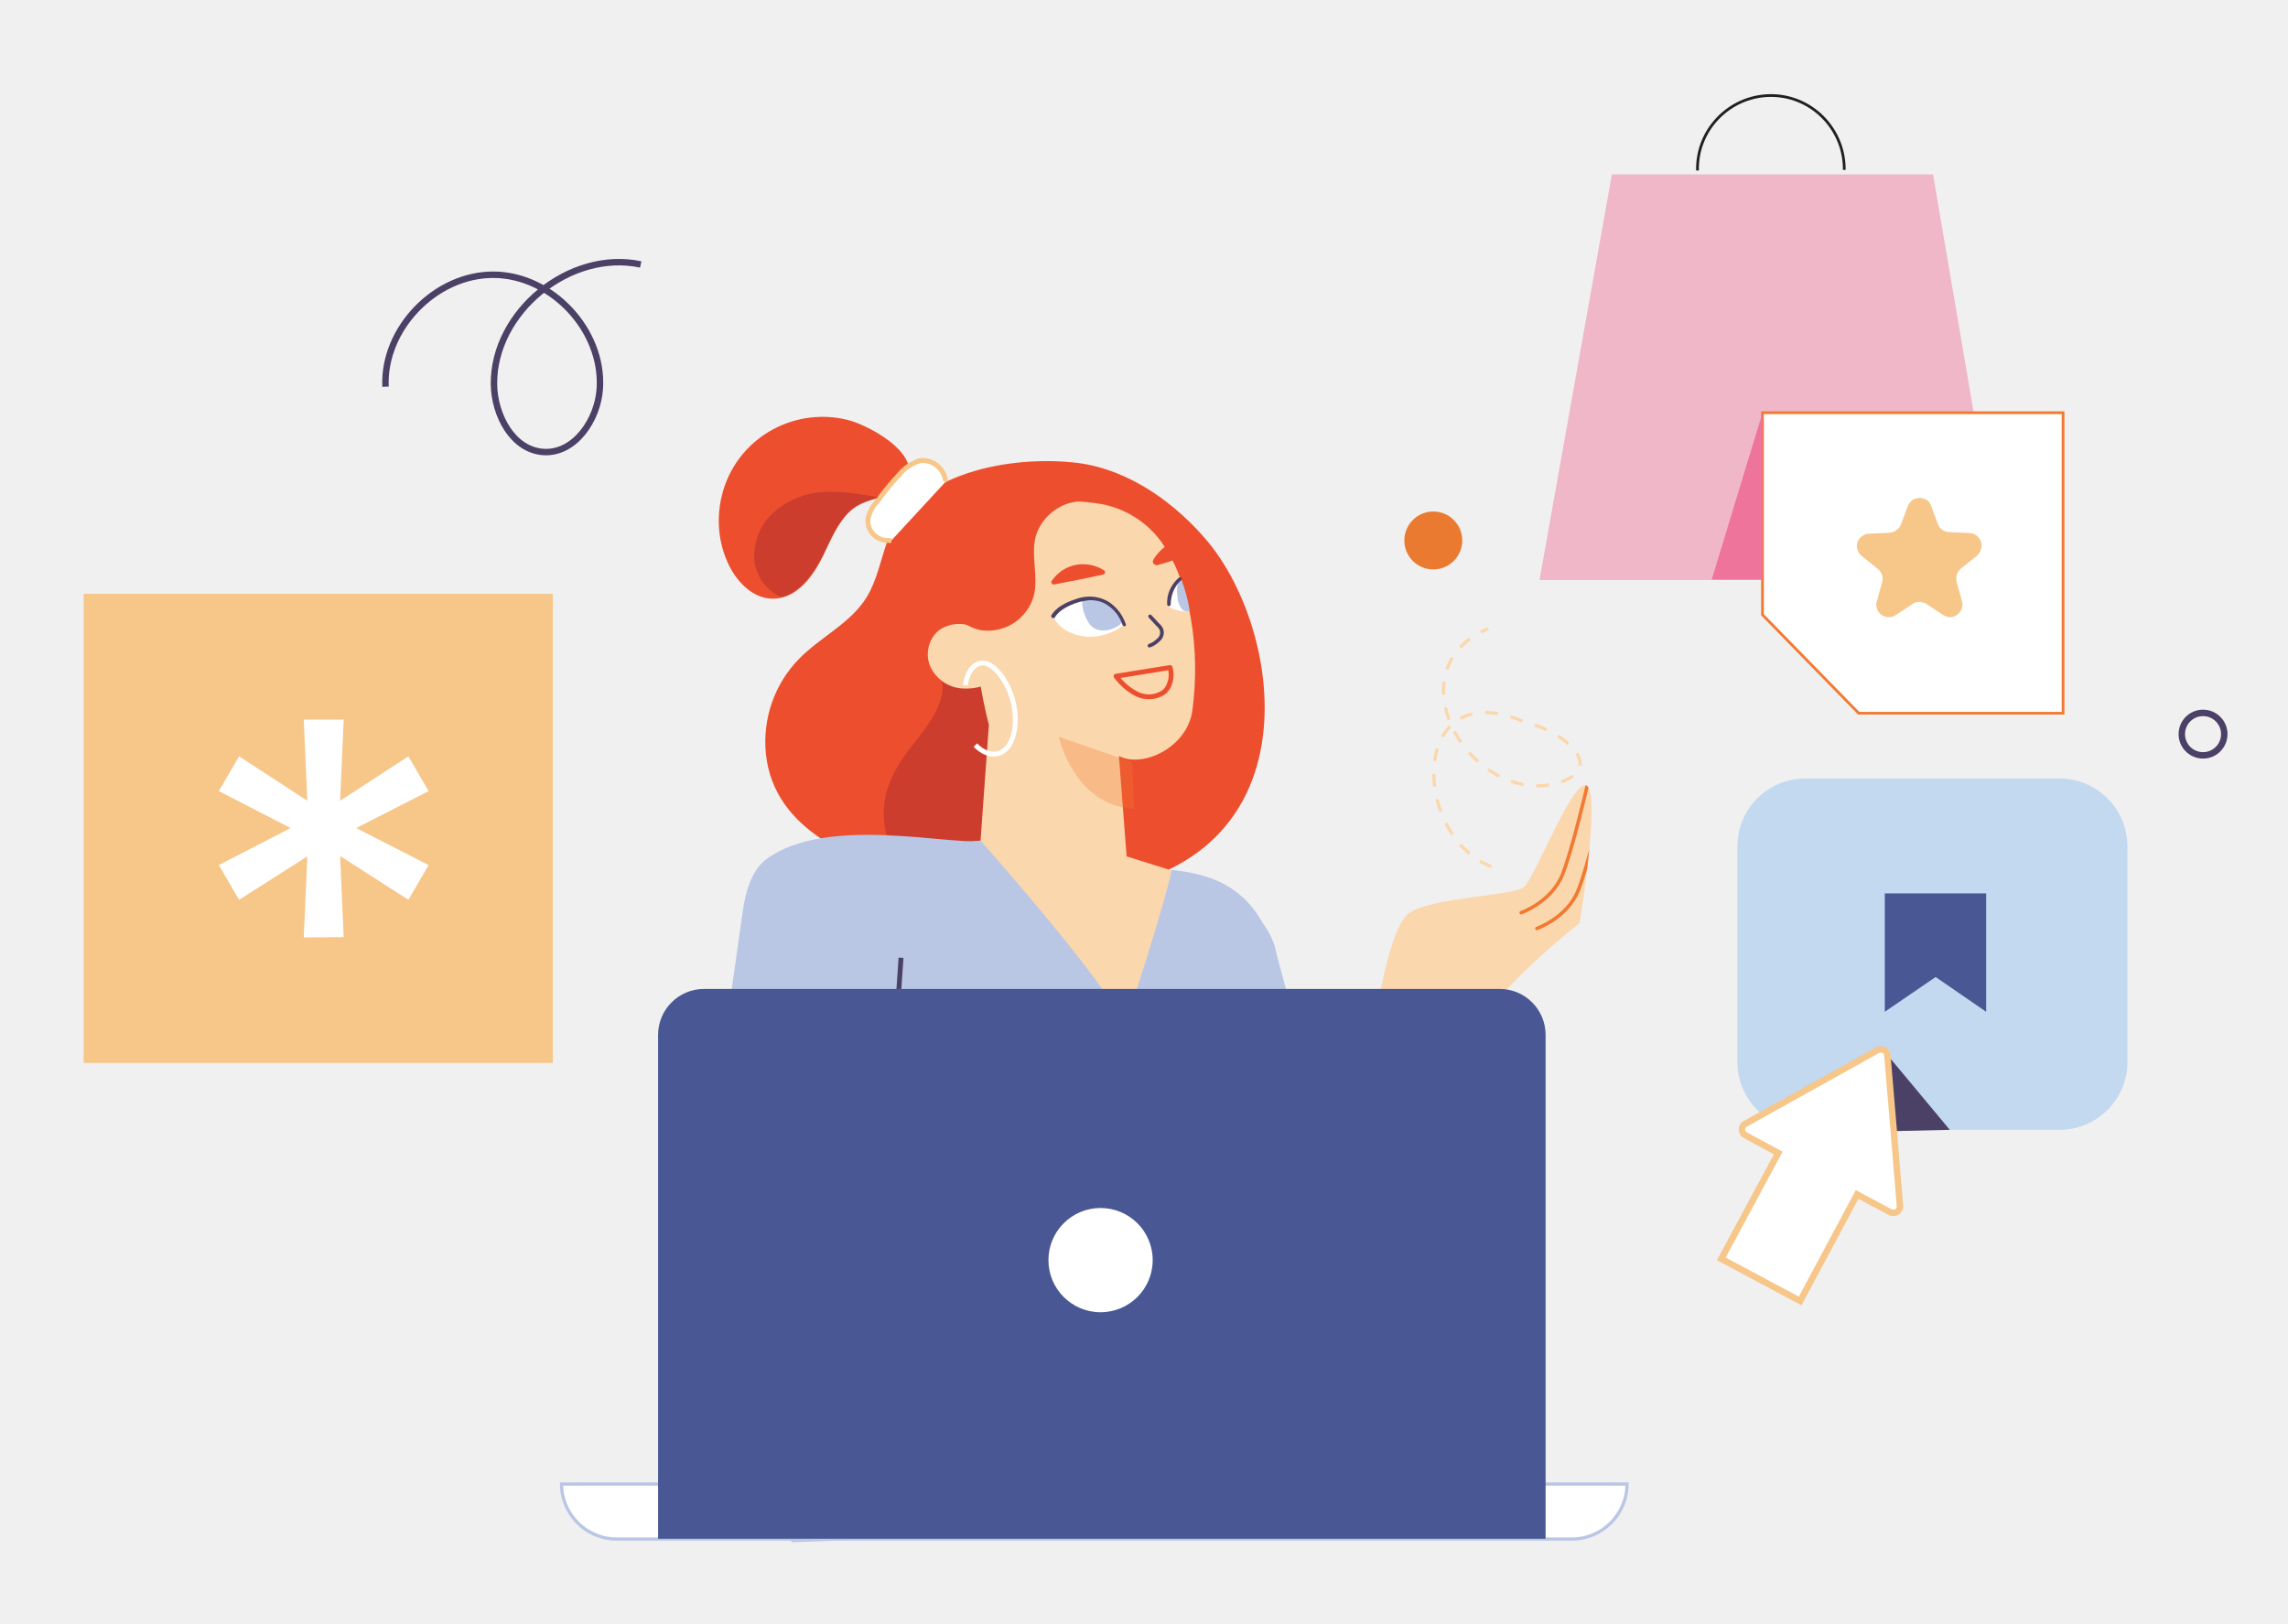
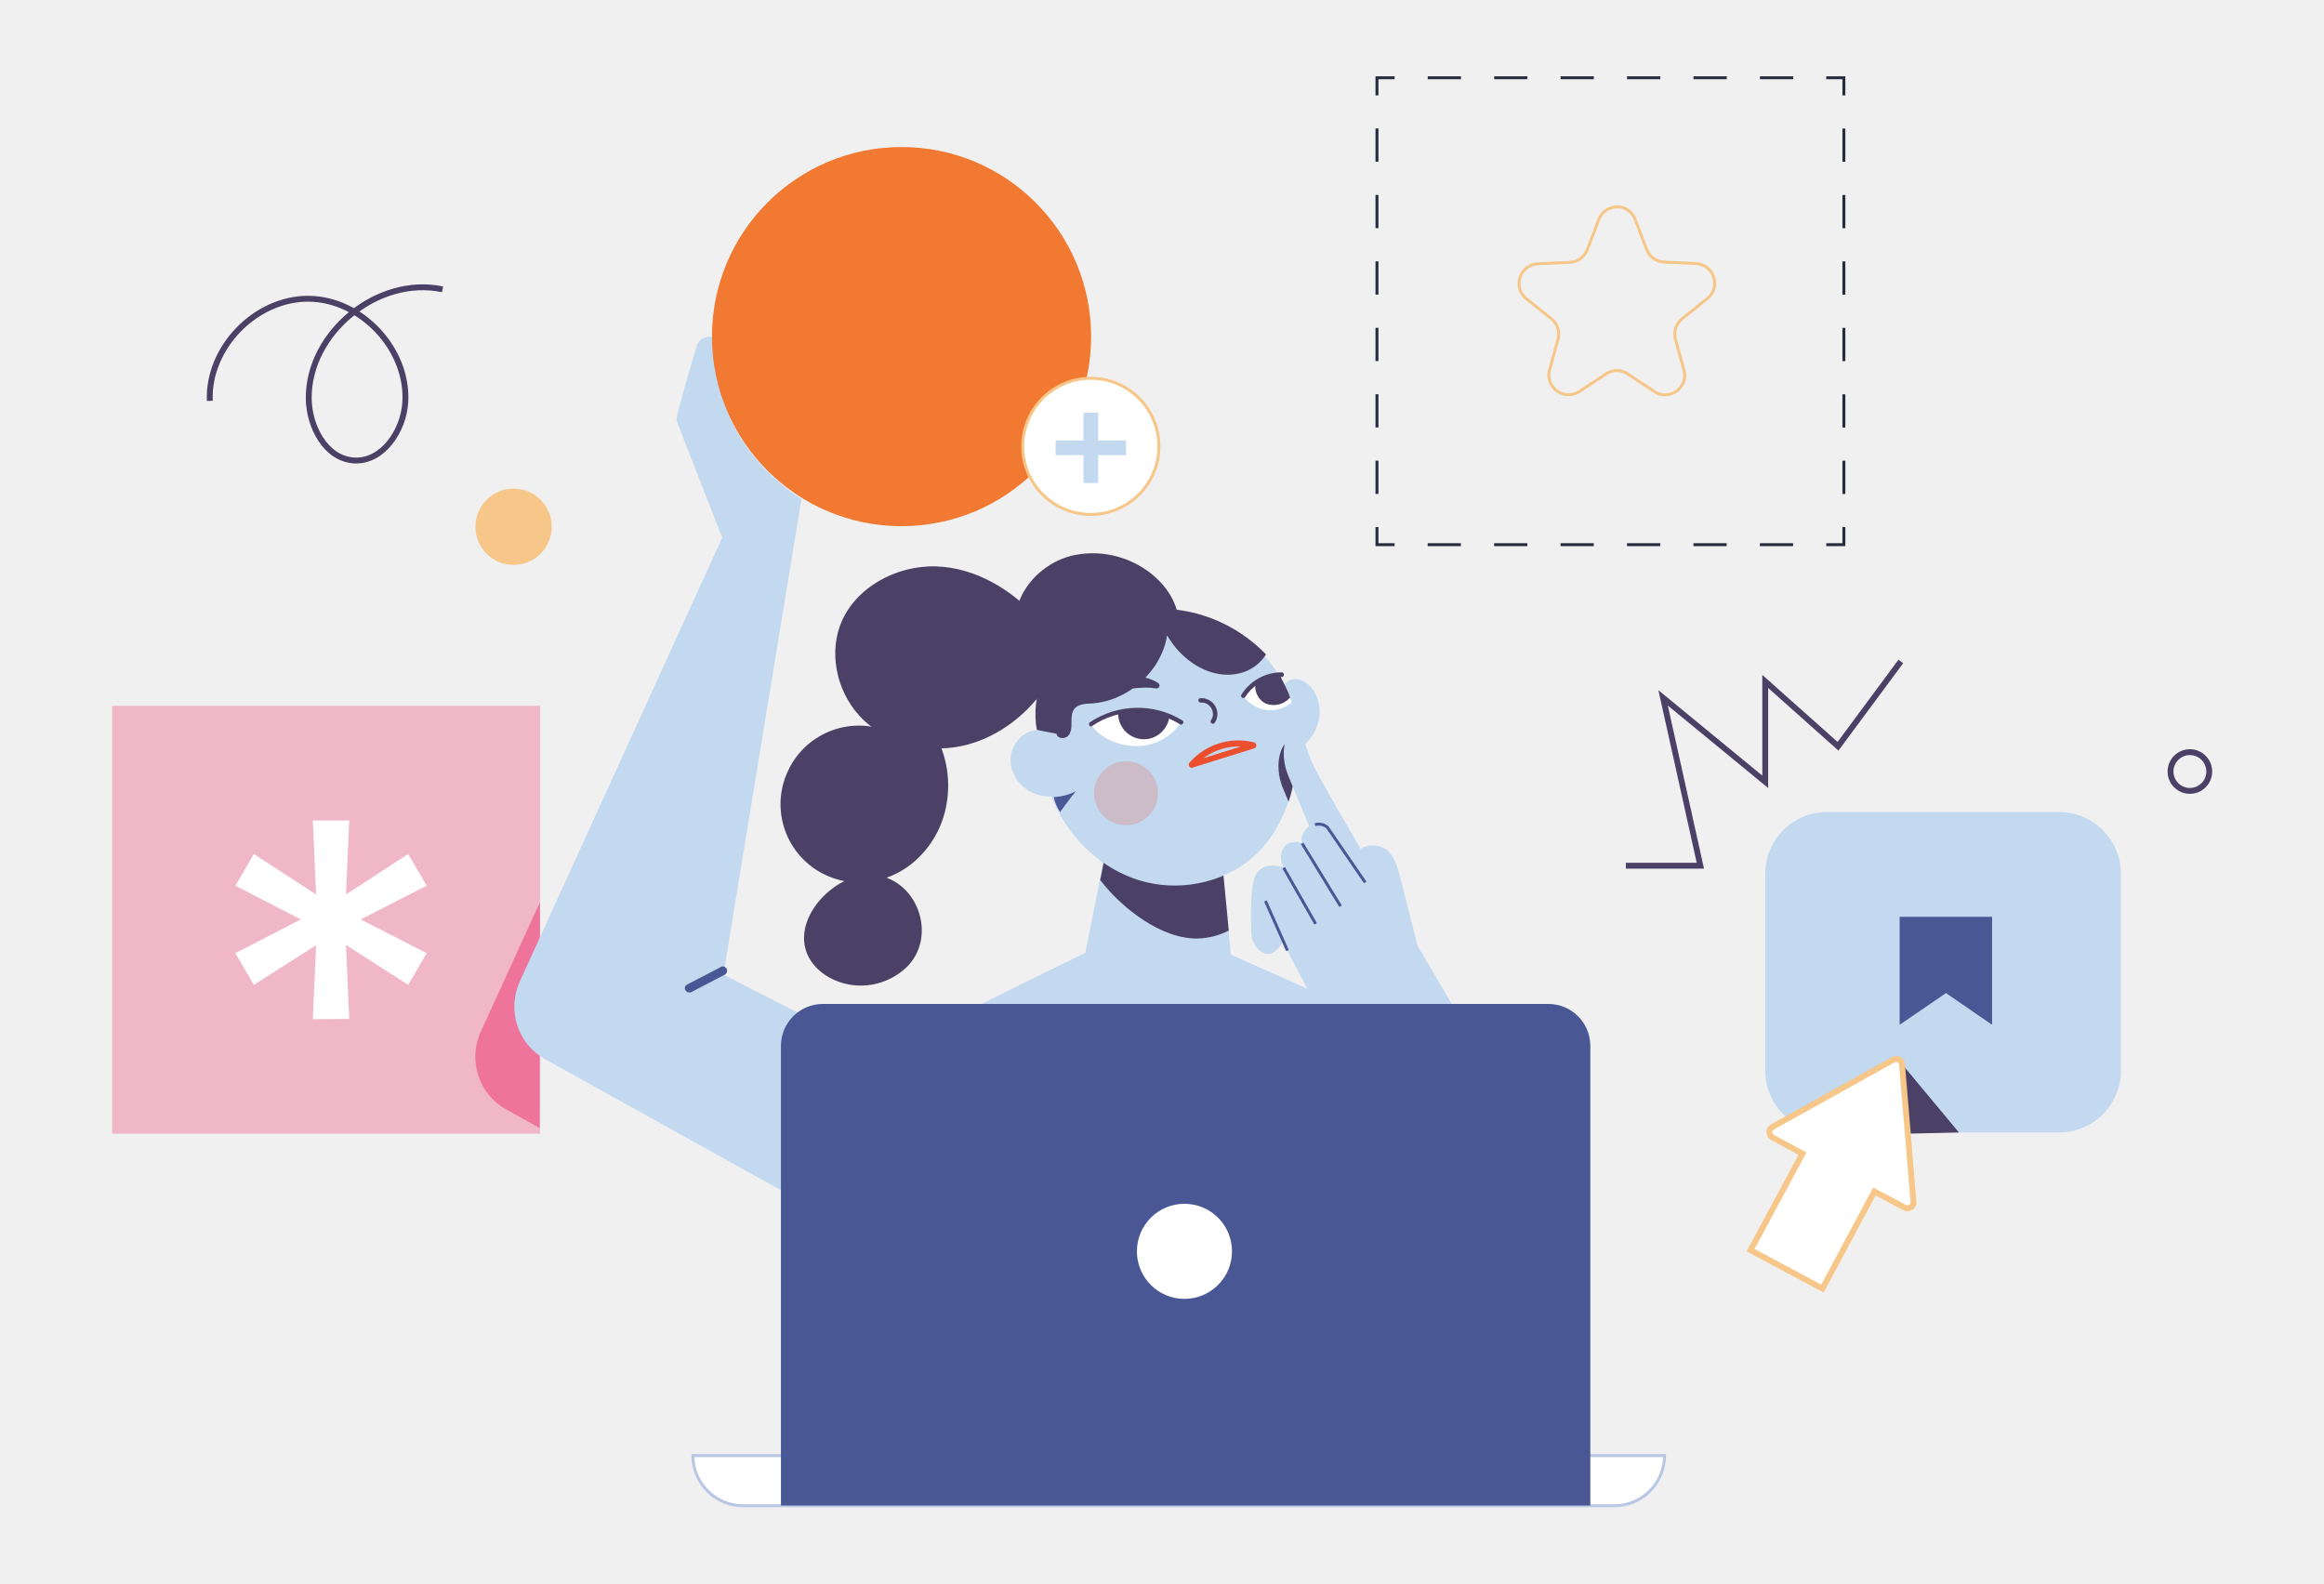
- <svg xmlns="http://www.w3.org/2000/svg" xmlns:xlink="http://www.w3.org/1999/xlink" version="1.1" id="Layer_1" x="0px" y="0px" viewBox="0 0 711 504.8" style="enable-background:new 0 0 711 504.8;" xml:space="preserve">
+ <svg xmlns="http://www.w3.org/2000/svg" version="1.1" id="Layer_1" x="0px" y="0px" viewBox="0 0 791.9 539.5" style="enable-background:new 0 0 791.9 539.5;" xml:space="preserve">
  <style type="text/css">
- 	.st0{clip-path:url(#XMLID_3_);fill:none;stroke:#F27932;stroke-width:1.076;stroke-linecap:round;stroke-linejoin:round;}
- 	.st1{fill:#B9C6E4;}
- 	.st2{fill:#ED4F2E;}
- 	.st3{fill:#CC3D2E;}
- 	.st4{fill:#FFFFFF;stroke:#F7C689;stroke-width:1.513;stroke-miterlimit:10;}
- 	.st5{fill:#FBD7AD;}
- 	.st6{fill:#FFFFFF;}
- 	.st7{fill:#4B4065;}
- 	.st8{fill:none;stroke:#FFFFFF;stroke-width:1.513;stroke-miterlimit:10;}
- 	.st9{fill:none;stroke:#4B4065;stroke-width:1.135;stroke-linecap:round;stroke-linejoin:round;}
- 	.st10{fill:none;stroke:#ED4F2E;stroke-width:1.513;stroke-linecap:round;stroke-linejoin:round;}
- 	.st11{opacity:0.3;fill:#F27932;enable-background:new    ;}
- 	.st12{fill:none;stroke:#4B4065;stroke-width:1.513;stroke-miterlimit:10;}
- 	.st13{fill:#EA7A2F;}
- 	.st14{fill:none;stroke:#4B4065;stroke-width:2;stroke-miterlimit:10;}
- 	.st15{fill:#F7C689;}
- 	.st16{fill:#FFFFFF;stroke:#B9C6E4;stroke-miterlimit:10;}
- 	.st17{fill:#495894;}
- 	.st18{fill:#C2D9F0;}
- 	.st19{fill:#FFFFFF;stroke:#F7C689;stroke-width:2;stroke-miterlimit:10;}
- 	.st20{opacity:0.46;fill:#EF749B;enable-background:new    ;}
- 	.st21{fill:none;stroke:#231F20;stroke-width:0.849;stroke-miterlimit:10;}
- 	.st22{fill:#FFFFFF;stroke:#F27932;stroke-width:0.849;stroke-miterlimit:10;}
- 	.st23{fill:#EF749B;}
- 	.st24{fill:none;stroke:#FBD7AD;stroke-miterlimit:10;stroke-dasharray:4;}
+ 	.st0{fill:#F7C689;}
+ 	.st1{fill:none;stroke:#4B4065;stroke-width:2;stroke-miterlimit:10;}
+ 	.st2{fill:#C2D9F0;}
+ 	.st3{fill:#4B4065;}
+ 	.st4{fill:#FFFFFF;}
+ 	.st5{fill:#ED4F2E;}
+ 	.st6{fill:#495894;}
+ 	.st7{opacity:0.46;fill:#EF749B;enable-background:new    ;}
+ 	.st8{fill:#EF749B;}
+ 	.st9{fill:#F27932;}
+ 	.st10{fill:#FFFFFF;stroke:#F7C689;stroke-miterlimit:10;}
+ 	.st11{fill:#FFFFFF;stroke:#B9C6E4;stroke-miterlimit:10;}
+ 	.st12{fill:none;stroke:#262D3D;stroke-miterlimit:10;}
+ 	.st13{fill:none;stroke:#262D3D;stroke-miterlimit:10;stroke-dasharray:11.32,11.32;}
+ 	.st14{fill:#C2D9F0;stroke:#495894;stroke-miterlimit:10;}
+ 	.st15{fill:none;stroke:#495894;stroke-miterlimit:10;}
+ 	.st16{opacity:0.21;fill:#ED4F2E;enable-background:new    ;}
+ 	.st17{fill:#FFFFFF;stroke:#F7C689;stroke-width:2;stroke-miterlimit:10;}
+ 	.st18{fill:none;stroke:#F7C689;stroke-miterlimit:10;}
</style>
-   <g>
-     <defs>
-       <path id="XMLID_1_" d="M426.4,324.1c0,0,4.3-35.3,11.5-40.3c7.2-5,32.4-5.2,35.8-8.2c3.3-3,15.7-35,19.6-31.2s-2.4,42.5-2.4,42.5    s-30.7,24.1-31.8,35C457.9,332.7,426.4,324.1,426.4,324.1z" />
-     </defs>
-     <use xlink:href="#XMLID_1_" style="overflow:visible;fill:#FBD7AD;" />
-     <clipPath id="XMLID_3_">
-       <use xlink:href="#XMLID_1_" style="overflow:visible;" />
-     </clipPath>
-     <path class="st0" d="M472.7,283.7c0,0,9.5-3.3,12.9-12c3.1-7.9,7.6-27.3,7.6-27.3" />
-     <path class="st0" d="M477.6,288.6c0,0,9.5-3.3,12.9-12c3.1-7.9,7.6-27.3,7.6-27.3" />
+   <g id="Layer_1-2">
+     <circle class="st0" cx="175" cy="179.5" r="13" />
+     <circle class="st1" cx="746.2" cy="262.9" r="6.6" />
+     <path class="st2" d="M331.8,343.6c0.9-0.9,38-18.9,38-18.9l6.2-31l40.5,1.4l2.9,30.2l45.6,20.3" />
+     <path class="st3" d="M418.7,317.1l-2.1-21.9l-40.5-1.4l-1.2,6.1c4.2,5.4,9.3,10.1,15,13.8c5.5,3.5,11.7,6.2,18.2,6.1   C411.8,319.7,415.4,318.8,418.7,317.1z" />
+     <path class="st2" d="M392.2,210c13.2-2,27.2,2.8,36.9,11.9c12.1,11.3,14.4,26.9,11.9,42.8c-1.5,9.9-5.8,19.6-13.1,26.5   c-9.6,9.1-24.1,12.5-37,9.5s-24-12.3-30.2-24c-3.8-7.4-5.8-15.6-6-23.9c-0.1-7.8,1.5-12.9,5.2-19.4   C366.9,221.3,378.4,212.1,392.2,210z" />
+     <path class="st2" d="M361.7,253c-2.2-4-7.9-5.4-11.9-3.2c-4.1,2.3-6.2,7-5.2,11.6c1.1,4.5,4.5,8.1,9,9.4c4.4,1.3,9.2,0.6,13.2-1.7" />
+     <path class="st4" d="M371.7,246.8c9.2-6.2,21.3-6.5,30.7-0.6c-3.1,4.6-8.2,7.6-13.7,8C383.3,254.6,375.6,252.6,371.7,246.8z" />
+     <path class="st2" d="M437.9,232.9c1.6-1.5,3.8-1.9,5.8-1c1.9,0.9,3.4,2.4,4.4,4.3c4.2,7.9-0.4,17.5-8.5,20.5" />
+     <path class="st3" d="M372.1,247.4c9-6.1,20.7-6.3,30-0.6c0.8,0.5,1.6-0.8,0.8-1.3c-9.7-6-22-5.7-31.5,0.6   C370.6,246.7,371.4,248,372.1,247.4L372.1,247.4z" />
+     <path class="st3" d="M381,242.9c-0.1,4.9,3.8,8.9,8.6,9c4.3,0.1,8-3,8.8-7.2C393,242.1,386.9,241.5,381,242.9z" />
+     <path class="st3" d="M409.1,239.4c2.2-0.2,4,1.5,4.2,3.6c0.1,0.9-0.2,1.8-0.7,2.5c-0.5,0.8,0.8,1.6,1.3,0.8c1.7-2.5,1-5.8-1.5-7.5   c-1-0.6-2.1-1-3.3-0.9C408.1,237.9,408.1,239.4,409.1,239.4z" />
+     <path class="st5" d="M427.4,253c-6.2-1.6-12.8-0.4-18.1,3.3c-1.5,1-2.8,2.3-4,3.6c-0.6,0.7,0,2,1,1.7c7-2.2,14.1-4.4,21.1-6.6   c1.2-0.4,0.7-2.3-0.5-1.9c-7,2.2-14.1,4.4-21.1,6.6l1,1.7c5-5.8,12.8-8.3,20.2-6.4c0.5,0.1,1-0.3,1.1-0.9   C428.1,253.6,427.9,253.2,427.4,253z" />
+     <path class="st6" d="M361.2,276.7c1.8-2.3,3.5-4.8,5.4-7.1c-2.3,1.2-4.9,1.9-7.5,2C359.4,273.4,360.2,275.1,361.2,276.7z" />
+     <path class="st3" d="M360,250c0.1,1.6,2.7,2,3.9,0.8s1.2-3,1.2-4.6s0-3.4,1-4.7c1.4-1.6,3.8-1.7,5.9-1.8   c12.4-0.8,23.7-10.9,25.7-23.2c3.5,6.1,9.5,11.3,16.3,12.9s13.6-0.5,17.4-6.4c-8.2-8.5-19.2-14-31-15.3c-12-1.6-24.8,1.2-34.3,8.8   s-15,20.3-12.8,32.2C355.6,249.2,357.8,249.6,360,250z" />
+     <path class="st3" d="M401.7,213.3c0.2-8.2-5.4-15.6-12.4-19.9c-7.2-4.5-16-6-24.3-4c-8.1,2.1-15.3,8.3-18,16.3s-0.6,17.6,5.6,23.2   s16.4,6.7,23.4,2" />
+     <path class="st3" d="M354.1,211.3c-9-10.2-21.6-17.9-35.2-18.3s-27.8,7.3-32.6,20c-4.1,11.1-0.5,24.3,8,32.4   c8.5,8.1,21.3,11.2,32.9,8.9c11.6-2.3,21.8-9.8,28.6-19.4" />
+     <path class="st4" d="M435.8,230c-5,0.3-9.5,3-12.1,7.2c2,2.7,5,4.5,8.3,4.8c2.9,0.2,5.8-0.7,8.1-2.6C439,235,438.1,233.8,435.8,230   z" />
+     <rect x="38.2" y="240.5" class="st7" width="145.8" height="145.8" />
+     <path class="st8" d="M184,307.4l-20.2,44.2c-4.4,9.7-0.7,21.2,8.6,26.4l11.5,6.4L184,307.4z" />
+     <path class="st3" d="M303.1,249.4c-13.6-5.8-29.3,0.6-35,14.2c-5.8,13.6,0.6,29.3,14.2,35c2.4,1,5,1.7,7.6,2   c7.5,0.7,14.9-1.6,20.8-6.3c5.8-4.7,9.9-11.3,11.5-18.6c2-8.9,0.6-18.3-4-26.2" />
+     <path class="st3" d="M439.6,237.7c-2.1,2.4-5.5,3.2-8.4,2c-2.7-1.4-4-4.5-3.3-7.4c2.6-1.2,5.5-1.9,8.3-2   C437.4,232.7,438.9,235.3,439.6,237.7z" />
+     <path class="st3" d="M274.5,323.5c2.1,7.3,9.9,11.9,17.5,12.3c6.5,0.4,12.9-2.1,17.5-6.8c9.6-10.4,3.3-28.6-10.8-30.8   C286.3,296.3,270.9,310.9,274.5,323.5z" />
+     <path class="st3" d="M376.7,236.1c-0.2,0-0.3-0.1-0.4-0.2c-0.1-0.2-0.1-0.4,0.1-0.6c2.8-2.7,6.6-4.2,10.5-4.2   c2.7,0,5.4,0.7,7.7,2.2c0.2,0.1,0.3,0.4,0.2,0.6c-0.1,0.2-0.3,0.3-0.5,0.3h-0.1c-1.2-0.2-2.5-0.3-3.7-0.3   C385.9,234,381.2,234.7,376.7,236.1C376.8,236,376.7,236,376.7,236.1z" />
+     <path class="st3" d="M386.8,231.5c2.6,0,5.2,0.7,7.4,2.1c-1.2-0.2-2.5-0.3-3.8-0.3c-4.7,0.1-9.4,0.9-13.8,2.2   C379.4,232.9,383,231.5,386.8,231.5 M386.8,230.5c-4.1,0-8,1.5-10.9,4.3c-0.3,0.3-0.4,0.8-0.2,1.2c0.2,0.3,0.5,0.5,0.9,0.5   c0.1,0,0.2,0,0.3,0c4.4-1.4,9-2.1,13.5-2.2c1.2,0,2.4,0.1,3.6,0.3h0.1c0.6,0,1-0.4,1-1c0-0.3-0.2-0.7-0.5-0.9   C392.4,231.3,389.6,230.5,386.8,230.5L386.8,230.5z" />
+     <path class="st2" d="M273.1,345.7l-26.6-13.6L273.1,170c0,0-31.4-17.9-29.4-54.8l0,0c-2.2-1.1-4.9-0.2-6,2   c-0.1,0.2-0.2,0.5-0.3,0.7c-2.5,8.4-7.2,24.4-6.9,25.3c1.6,4.3,15.6,40,15.6,40l-69,151.3c-4.4,9.7-0.7,21.2,8.6,26.4l80.3,44.6" />
+     <circle class="st9" cx="307.2" cy="114.7" r="64.6" />
+     <circle class="st10" cx="371.7" cy="152.1" r="23.2" />
+     <path class="st11" d="M236.1,496h331.1l0,0l0,0c0,9.4-7.7,17.1-17.1,17.1l0,0H253.2C243.8,513.1,236.1,505.4,236.1,496L236.1,496   L236.1,496L236.1,496z" />
+     <polyline class="st12" points="628.3,179.6 628.3,185.6 622.3,185.6  " />
+     <line class="st13" x1="611" y1="185.6" x2="480.8" y2="185.6" />
+     <polyline class="st12" points="475.2,185.6 469.2,185.6 469.2,179.6  " />
+     <line class="st13" x1="469.2" y1="168.3" x2="469.2" y2="38.2" />
+     <polyline class="st12" points="469.2,32.5 469.2,26.5 475.2,26.5  " />
+     <line class="st13" x1="486.5" y1="26.5" x2="616.6" y2="26.5" />
+     <polyline class="st12" points="622.3,26.5 628.3,26.5 628.3,32.5  " />
+     <line class="st13" x1="628.3" y1="43.8" x2="628.3" y2="173.9" />
+     <path class="st6" d="M280.4,342.1h247.2c7.9,0,14.3,6.4,14.3,14.3l0,0V513l0,0H266.1l0,0V356.4   C266.1,348.5,272.5,342.1,280.4,342.1L280.4,342.1z" />
+     <circle class="st4" cx="403.6" cy="426.4" r="16.2" />
+     <path class="st3" d="M424.3,237.5c2.7-4.2,7.4-6.8,12.4-6.8c0.4,0,0.8-0.3,0.8-0.8s-0.3-0.8-0.8-0.8c-5.6,0-10.7,2.9-13.7,7.6   C422.5,237.6,423.8,238.3,424.3,237.5z" />
+     <path class="st2" d="M622.6,276.7h79c11.6,0,21.1,9.4,21.1,21.1v67c0,11.6-9.4,21.1-21.1,21.1h-79c-11.6,0-21.1-9.4-21.1-21.1v-67   C601.5,286.1,610.9,276.7,622.6,276.7z" />
+     <polygon class="st2" points="383.7,150.1 374.2,150.1 374.2,140.6 369.2,140.6 369.2,150.1 359.7,150.1 359.7,155.1 369.2,155.1    369.2,164.6 374.2,164.6 374.2,155.1 383.7,155.1  " />
+     <polyline class="st1" points="554,295 579.4,295 566.7,237.8 601.5,266.4 601.5,232.2 626.3,254.3 647.7,225.4  " />
+     <path class="st3" d="M442,255.2c-0.7-1.6-1.3-2.6-2.5-2.6c-2.5-0.2-5.9,7.4-2.3,16.1l1.9,4.5c0.9-2.8,1.6-5.6,2-8.4   C441.6,261.6,441.9,258.4,442,255.2z" />
+     <path class="st6" d="M235.7,338l11.3-5.9c0.7-0.4,1-1.3,0.6-2s-1.3-1-2-0.6c0,0-0.1,0-0.1,0.1l-11.4,5.9c-0.7,0.4-1,1.3-0.5,2   S235,338.4,235.7,338L235.7,338z" />
+     <path class="st2" d="M494.6,342.1c-0.4-1.2-44.8-75.5-47.7-82.6s-3.1-11-5.6-11.2s-5.9,7.4-2.3,16.1c3.6,8.7,7.1,17.1,7.1,17.1   s-3.4,2.5-2.4,5.8c0,0-5.2-2-7,2.9c-0.5,1.8-0.3,3.8,0.7,5.4c0,0-6.8-2.5-9.5,2.5c-2,3.8-1.7,15-1.5,20c0.1,2.2,1.1,4.3,2.8,5.8   c1.9,1.6,4.8,2.2,7.9-2.9l11.1,21.1L494.6,342.1L494.6,342.1z" />
+     <path class="st14" d="M465.2,300.7l-12.9-18.8c-1.2-1-2.7-1.3-4.2-0.9" />
+     <line class="st15" x1="443.7" y1="287.4" x2="456.8" y2="308.8" />
+     <line class="st15" x1="437.4" y1="295.7" x2="448.3" y2="314.8" />
+     <line class="st15" x1="431.2" y1="307" x2="438.7" y2="323.9" />
+     <path class="st2" d="M483.1,322.6l-6-23.7c-0.8-3-1.6-6-3.6-8.4s-7.2-3.4-10.2-1" />
+     <circle class="st16" cx="383.7" cy="270.3" r="10.9" />
+     <path class="st4" d="M106.6,347.3l1.1-25.2l-21.2,13.5l-6.3-10.8l22.3-11.5l-22.3-11.5l6.3-10.8l21.2,13.8l-1.1-25.2H119l-1.1,25.2   l21.2-13.8l6.3,10.8l-22.5,11.5l22.5,11.5l-6.3,10.8L117.9,322l1.1,25.2L106.6,347.3L106.6,347.3z" />
+     <polygon class="st3" points="648.1,362.6 667.5,385.9 650.1,386.3  " />
+     <path class="st17" d="M649,411.5c1,0.5,2.3,0.1,2.8-0.9c0.2-0.3,0.3-0.7,0.2-1.1l-1.9-23.1l-2-23.7c-0.1-1.1-1.1-2-2.2-1.8   c-0.3,0-0.5,0.1-0.8,0.2l-20.8,11.6L604,384c-1,0.5-1.4,1.8-0.8,2.8c0.2,0.4,0.5,0.6,0.8,0.8l10.2,5.5L596.5,426l24.5,13.1   l17.7-33.1L649,411.5z" />
+     <path class="st1" d="M71.5,136.6c-0.8-18,15.5-34.9,33.6-34.8s34.1,17.3,33,35.3c-0.6,9.8-7.8,20.4-17.5,19.8   c-9.6-0.6-15.3-11.5-15.4-21.1c-0.2-22.5,23.6-41.9,45.6-37.2" />
+     <path class="st18" d="M557.2,74.8l3.9,10.2c0.9,2.5,3.3,4.2,5.9,4.3l10.9,0.5c3.7,0.2,6.5,3.3,6.4,7c-0.1,1.9-1,3.7-2.5,4.9   l-8.6,6.9c-2.1,1.7-3,4.4-2.3,7l2.9,10.5c1,3.6-1.1,7.2-4.7,8.2c-1.9,0.5-3.8,0.2-5.4-0.9l-9.1-6c-2.2-1.5-5.1-1.5-7.3,0l-9.1,6   c-3.1,2-7.2,1.2-9.3-1.9c-1.1-1.6-1.4-3.6-0.9-5.4l2.9-10.5c0.7-2.6-0.2-5.3-2.3-7l-8.5-6.8c-2.9-2.3-3.3-6.5-1-9.4   c1.2-1.5,3-2.4,4.9-2.5l10.9-0.5c2.7-0.1,5-1.8,6-4.4l3.9-10.2c1.3-3.4,5.2-5.2,8.6-3.9C555.1,71.6,556.5,73,557.2,74.8z" />
+     <polygon class="st6" points="647.3,312.4 647.3,349.2 663.1,338.4 678.8,349.2 678.8,312.4  " />
  </g>
-   <g>
-     <path class="st1" d="M419.5,381.5l-22.8-84.9c-1.2-6.7-5.4-12.3-11.5-15.4l-43.6-7.1l22.2,185.8l46.3,9.5l56.7-43.1L419.5,381.5z" />
-     <path class="st2" d="M286.3,273.6c-20.4-5.7-45.8-15.1-48.3-39.3c-1.1-10.9,2.7-21.8,10.4-29.6c6.7-6.8,16-11,21-19.2   c3-5,4.2-11,6.1-16.6c7.9-22.2,39-27.5,59.4-25c16.2,2.1,30.7,12.7,40.7,24.8c25.4,31,34.8,112.1-56.4,109.2   C308.3,277.6,297.1,276.6,286.3,273.6z" />
-     <path class="st3" d="M290.4,207.8c7.1,7.1-2.7,18.6-7.3,24.4c-6.5,8.3-10.7,17.4-7.3,28.3c6.1,18.9,26.8,21,43.6,16.9   c5.9-1.4,11.6-4.7,14.8-10c4.2-7.3,2.6-16.5,0-24.7c-2.4-7.7-5.4-15.4-10.9-21.5c-3.8-4.4-8.9-7.6-14.7-8.9   c-2.7-0.6-5.1,0.2-7.9-0.2c-3.3-0.3-7.1-2.7-10.1-3.9" />
-     <path class="st2" d="M345.5,157.6c-7.4-2.9-17.1,0-20.1,7.9c-3.8,9.8,5.7,20.3,0.2,29.8c-2.6,4.4-7.6,7.1-12.7,6.8   c-0.9,0-1.1-1.5,0-1.5c4.8,0.3,9.4-2.3,11.6-6.5c2.6-5,0.8-10.7-0.5-15.7c-1.1-4.7-1.8-9.7,0.3-14.2c1.7-3.5,4.7-6.2,8.2-7.6   c4.2-1.7,9.1-1.8,13.3-0.2C346.8,156.5,346.4,158.1,345.5,157.6L345.5,157.6z" />
-     <path class="st2" d="M263.3,130.5c-17.2-4.2-34.8,6.2-39,23.6c-1.7,7-1.1,14.2,1.8,20.7c2.6,5.9,7.9,11.5,14.4,11.3   c7.3-0.2,12.3-7.1,15.4-13.6c2.3-4.7,4.4-10,8.3-13.6c4.5-4.2,10.7-3.5,15.3-7.3C289.8,143.1,270.8,132.3,263.3,130.5z" />
-     <path class="st4" d="M293.9,149.7c-0.5-4.1-4.1-7-8-6.5c-0.2,0-0.5,0-0.6,0.2c-2.4,0.9-4.4,2.3-5.9,4.2c-2.6,2.7-4.8,5.6-7.1,8.6   c-1.4,1.5-2.3,3.5-2.6,5.4c-0.2,3.5,2.7,6.4,6.2,6.4c0.3,0,0.8,0,1.1,0" />
-     <path class="st3" d="M273,154.6c-3,0.9-6.2,1.7-8.8,4.1c-3.9,3.6-6.1,8.9-8.3,13.6c-2.9,5.7-7.1,11.8-13.2,13.3   c-4.7-2.1-7.9-6.7-8.3-11.8c-0.3-5.1,1.7-10.3,5.3-13.9c3.8-3.6,8.5-5.9,13.5-6.7C259.9,152.3,266.5,153.4,273,154.6z" />
-     <path class="st5" d="M342.9,156.8c7.9,1.7,14.7,6.4,18.9,13c4.4,6.5,6.7,14.4,8.2,22.1c1.7,9.7,1.8,19.5,0.5,29.2   c-1.8,11.5-15.6,17.7-22.8,13.9l2.4,31.2l19.4,6.1l-20.3,52.9l-41.3-18.2l-13.5-44.6l10.3-1.1l2.6-36   C307.4,225.4,284.8,146.3,342.9,156.8z" />
-     <path class="st5" d="M311.6,200.7c-2.7-2.6-5.9-4.5-9.2-5.9c-3.5-1.4-7.4-1.1-10.6,1.1c-3.3,2.7-4.4,7.4-2.7,11.3   c1.8,3.9,5.6,6.5,9.8,6.8c4.2,0.3,8.5-0.9,11.8-3.6" />
-     <path class="st6" d="M349.4,194.1c-1.4-4.5-5.1-7-9.7-7.7c-4.8-0.6-9.5,1.4-12.4,5.3c1.7,3.8,6.2,5.9,10.4,6.2   C342,198.1,346.1,196.8,349.4,194.1z" />
-     <path class="st1" d="M348.7,193.3c0,0.2-0.2,0.2-0.2,0.3c-0.6,1.2-5.6,3.8-8.9,1.4c-2.3-1.7-3.8-7-3.2-8.8c2.6-0.8,5.6,0.5,7.9,1.8   C345.3,188.6,349.3,191.6,348.7,193.3z" />
-     <path class="st7" d="M348.8,194.2c-0.9-2.7-2.7-5-5.3-6.5c-2-1.1-4.4-1.4-6.5-0.9c-2.1,0.3-4.1,1.1-5.9,2.1c-1.4,0.8-2.6,1.8-3.3,3   c-0.3,0.6-1.4,0-1.1-0.6c1.5-2.6,4.7-4.1,7.4-5c3.6-1.4,7.7-1.1,10.9,1.1c2.3,1.7,3.9,3.9,4.8,6.5   C350.2,194.7,349.1,195,348.8,194.2L348.8,194.2z" />
-     <path class="st2" d="M327.3,181c1.7-2.4,4.1-4.1,7-4.7c2.9-0.6,5.9,0,8.5,1.7C337.3,179.1,332.8,180,327.3,181z" />
-     <path class="st2" d="M342.9,178.6c0.3-0.2,0.6-0.5,0.5-0.8c0-0.2-0.2-0.3-0.3-0.5c-2.6-1.7-5.9-2.3-8.9-1.7s-5.6,2.4-7.4,5   c-0.2,0.3-0.2,0.6,0.2,0.9c0.2,0.2,0.3,0.2,0.5,0.2c2.7-0.5,5.3-1.1,7.7-1.5C337.5,179.8,340.2,179.1,342.9,178.6L342.9,178.6z    M334.1,177.1l0.5-0.2c2.1-0.5,4.4-0.2,6.5,0.8l-5.9,1.2l-6.1,1.2C330.2,178.6,332,177.6,334.1,177.1L334.1,177.1z" />
-     <path class="st8" d="M300,213c0.6-5.1,3.8-8,7.1-6.5s6.7,6.7,7.9,12.4c1.2,5.7,0.2,11.3-2.4,13.9c-2.6,2.6-6.4,2-9.5-1.2" />
-     <path class="st9" d="M357.4,191.6l2.4,2.6c0.6,0.5,1.1,1.2,1.2,1.8c0.3,1.1-0.2,2.3-1.1,3c-0.8,0.8-1.8,1.4-2.7,1.7" />
-     <path class="st10" d="M363.6,207.5l-16.8,2.7c1.8,2.4,4.1,4.4,6.8,5.7c2.6,1.1,5.4,0.9,7.7-0.5C363.6,214,364.5,210.1,363.6,207.5z   " />
-     <path class="st2" d="M362.6,170.3c0.6,1.1,1.2,2.3,1.7,3.5l-4.5,1.4l0,0c-0.3,0.2-0.6-0.2-0.6-0.5c0-0.2,0-0.3,0-0.5   C359.9,172.7,361.1,171.4,362.6,170.3z" />
-     <path class="st2" d="M359.9,175.6c1.7-0.5,3.2-0.9,4.5-1.4c0.2,0,0.3-0.2,0.5-0.3c0-0.2,0-0.3,0-0.5c-0.5-1.1-1.1-2.3-1.7-3.5   c-0.2-0.2-0.2-0.3-0.5-0.3c-0.2,0-0.3,0-0.5,0.2c-1.5,1.1-2.9,2.6-3.8,4.2c-0.3,0.6-0.2,1.2,0.5,1.5   C359.3,175.8,359.6,175.8,359.9,175.6L359.9,175.6z M363.3,173.3l-3.8,1.1c0.8-1.2,1.7-2.3,2.7-3.2   C362.7,172,363,172.6,363.3,173.3z" />
-     <path class="st6" d="M367,180c0.9,3.2,1.8,6.4,2.4,9.7v0.3c-2.1,0.3-4.4-0.3-6.2-1.4C363.3,185.3,364.7,182.3,367,180z" />
-     <path class="st1" d="M367.7,189.8c-1.1-1.2-1.8-2.7-1.8-4.4c-0.3-1.7-0.2-3.5,0.6-5c0.2,0,0.5-0.3,0.6-0.3c1.2,3.2,2.1,6.5,2.6,9.8   C368.9,190.1,368.3,190,367.7,189.8z" />
-     <path class="st7" d="M367.1,180.3c-2.1,1.8-3.3,4.7-3.3,7.6c0,0.3-0.3,0.5-0.6,0.5s-0.5-0.3-0.5-0.5c-0.2-3.2,1.2-6.2,3.6-8.3   c0.2-0.2,0.6-0.2,0.8,0C367.3,179.7,367.3,180.1,367.1,180.3L367.1,180.3z" />
-     <path class="st11" d="M351.8,236.9L329,229c0,0,4.7,21.5,23.4,22.4" />
-     <path class="st1" d="M238.5,266.8c18.5-13.2,55.8-4.2,66.3-5.4c46.7,53.2,44.6,58.2,44.6,58.2s13-39.8,14.7-49.2   c16.3,1.8,33.6,7.9,35.1,46.9c0.3,10.3,0,52.8-23.9,50.8l5.6,36.8c-7,5.6-94.4,11.2-94.4,11.2l7-16.5l-15.6-68.5l-48.1-26.8   C230.2,293.1,229,273.5,238.5,266.8z" />
-     <polygon class="st1" points="274.4,404.2 305.8,477.2 246,479.4 215.5,391.8 230.5,285.4 278.6,300.9  " />
-     <path class="st12" d="M394.2,331.3c7,11.5,3.3,26.6-8.2,33.6c-3.2,2-7,3.2-10.7,3.5c1.5,11.2,2.3,25.4,3.8,36.6" />
-     <line class="st12" x1="277.7" y1="331.3" x2="280" y2="297.7" />
-     <path class="st2" d="M293,178.6c-0.5,7.9,2.6,14.2,10,16.8c0.9,0.3,2,0.6,2.9,0.6c7,0.5,13.3-3.9,15.3-10.6   c1.7-6.4-1.2-13.3,0.9-19.5c1.8-4.8,5.9-8.5,10.9-9.7c5-1.1,10.3-0.5,14.8,1.8c-7.1-5-15.7-7.6-24.4-7.4c-5,0-10,1.4-14.2,3.9   C298.1,161.5,293.5,169.9,293,178.6z" />
-   </g>
-   <circle class="st13" cx="445.4" cy="168" r="9" />
-   <circle class="st14" cx="684.6" cy="228.2" r="6.6" />
-   <rect x="26" y="184.6" class="st15" width="145.8" height="145.8" />
-   <path class="st16" d="M174.5,461.3h331.1l0,0l0,0c0,9.4-7.7,17.1-17.1,17.1l0,0H191.6C182.2,478.4,174.5,470.7,174.5,461.3  L174.5,461.3L174.5,461.3L174.5,461.3z" />
-   <path class="st17" d="M218.8,307.4H466c7.9,0,14.3,6.4,14.3,14.3l0,0v156.6l0,0H204.5l0,0V321.7  C204.5,313.8,210.9,307.4,218.8,307.4L218.8,307.4z" />
-   <circle class="st6" cx="342" cy="391.7" r="16.2" />
-   <path class="st18" d="M561,242h79c11.6,0,21.1,9.4,21.1,21.1v67c0,11.6-9.4,21.1-21.1,21.1h-79c-11.6,0-21.1-9.4-21.1-21.1v-67  C539.9,251.4,549.3,242,561,242z" />
-   <path class="st6" d="M94.4,291.4l1.1-25.2l-21.2,13.5L68,268.9l22.3-11.5L68,245.9l6.3-10.8l21.2,13.8l-1.1-25.2h12.4l-1.1,25.2  l21.2-13.8l6.3,10.8l-22.5,11.5l22.5,11.5l-6.3,10.8l-21.2-13.6l1.1,25.2L94.4,291.4L94.4,291.4z" />
-   <polygon class="st7" points="586.5,327.9 605.9,351.2 588.5,351.6 " />
-   <path class="st19" d="M587.4,376.8c1,0.5,2.3,0.1,2.8-0.9c0.2-0.3,0.3-0.7,0.2-1.1l-1.9-23.1l-2-23.7c-0.1-1.1-1.1-2-2.2-1.8  c-0.3,0-0.5,0.1-0.8,0.2L562.7,338l-20.3,11.3c-1,0.5-1.4,1.8-0.8,2.8c0.2,0.4,0.5,0.6,0.8,0.8l10.2,5.5l-17.7,32.9l24.5,13.1  l17.7-33.1L587.4,376.8z" />
-   <path class="st14" d="M119.8,120.2c-0.8-18,15.5-34.9,33.6-34.8s34.1,17.3,33,35.3c-0.6,9.8-7.8,20.4-17.5,19.8  c-9.6-0.6-15.3-11.5-15.4-21.1c-0.2-22.5,23.6-41.9,45.6-37.2" />
-   <polygon class="st17" points="585.7,277.7 585.7,314.5 601.5,303.7 617.2,314.5 617.2,277.7 " />
-   <polygon class="st20" points="478.4,180.3 500.9,54.2 600.7,54.2 622.2,180.3 " />
-   <path class="st21" d="M527.5,53c-0.3-12.6,9.8-23,22.3-23.3c12.6-0.3,23,9.8,23.3,22.3c0,0.3,0,0.6,0,0.8" />
-   <polygon class="st22" points="641.1,221.7 577.6,221.7 547.7,191.1 547.7,128.3 641.1,128.3 " />
-   <polyline class="st23" points="547.7,128.3 531.9,180.2 547.7,180.2 " />
-   <path class="st15" d="M600,157l2.2,5.9c0.5,1.4,1.9,2.5,3.5,2.5l6.4,0.3c2.1,0.1,3.8,2,3.7,4.1c-0.1,1.1-0.6,2.1-1.4,2.9l-5,4  c-1.2,0.9-1.7,2.5-1.4,4.1l1.7,6.1c0.6,2-0.7,4.2-2.7,4.8c-1.1,0.3-2.2,0.1-3.1-0.5l-5.3-3.5c-1.3-0.8-3-0.8-4.2,0l-5.3,3.5  c-1.8,1.2-4.2,0.7-5.4-1.1c-0.6-0.9-0.8-2.1-0.5-3.1l1.7-6.1c0.4-1.5-0.1-3.1-1.4-4.1l-5-4c-1.7-1.4-2-3.8-0.6-5.5  c0.7-0.8,1.8-1.4,2.9-1.4l6.4-0.3c1.5-0.1,2.9-1.1,3.5-2.5l2.2-5.9c0.8-2,3.1-3,5.1-2.1C598.8,155.3,599.7,156,600,157z" />
-   <path class="st24" d="M463.5,269.4c-25.4-9.8-25.6-61.1,10.9-44.7c11.5,2.5,26.9,15.2,7.1,19.3c-26.4,3.9-48.2-36.4-19-48.6" />
</svg>
